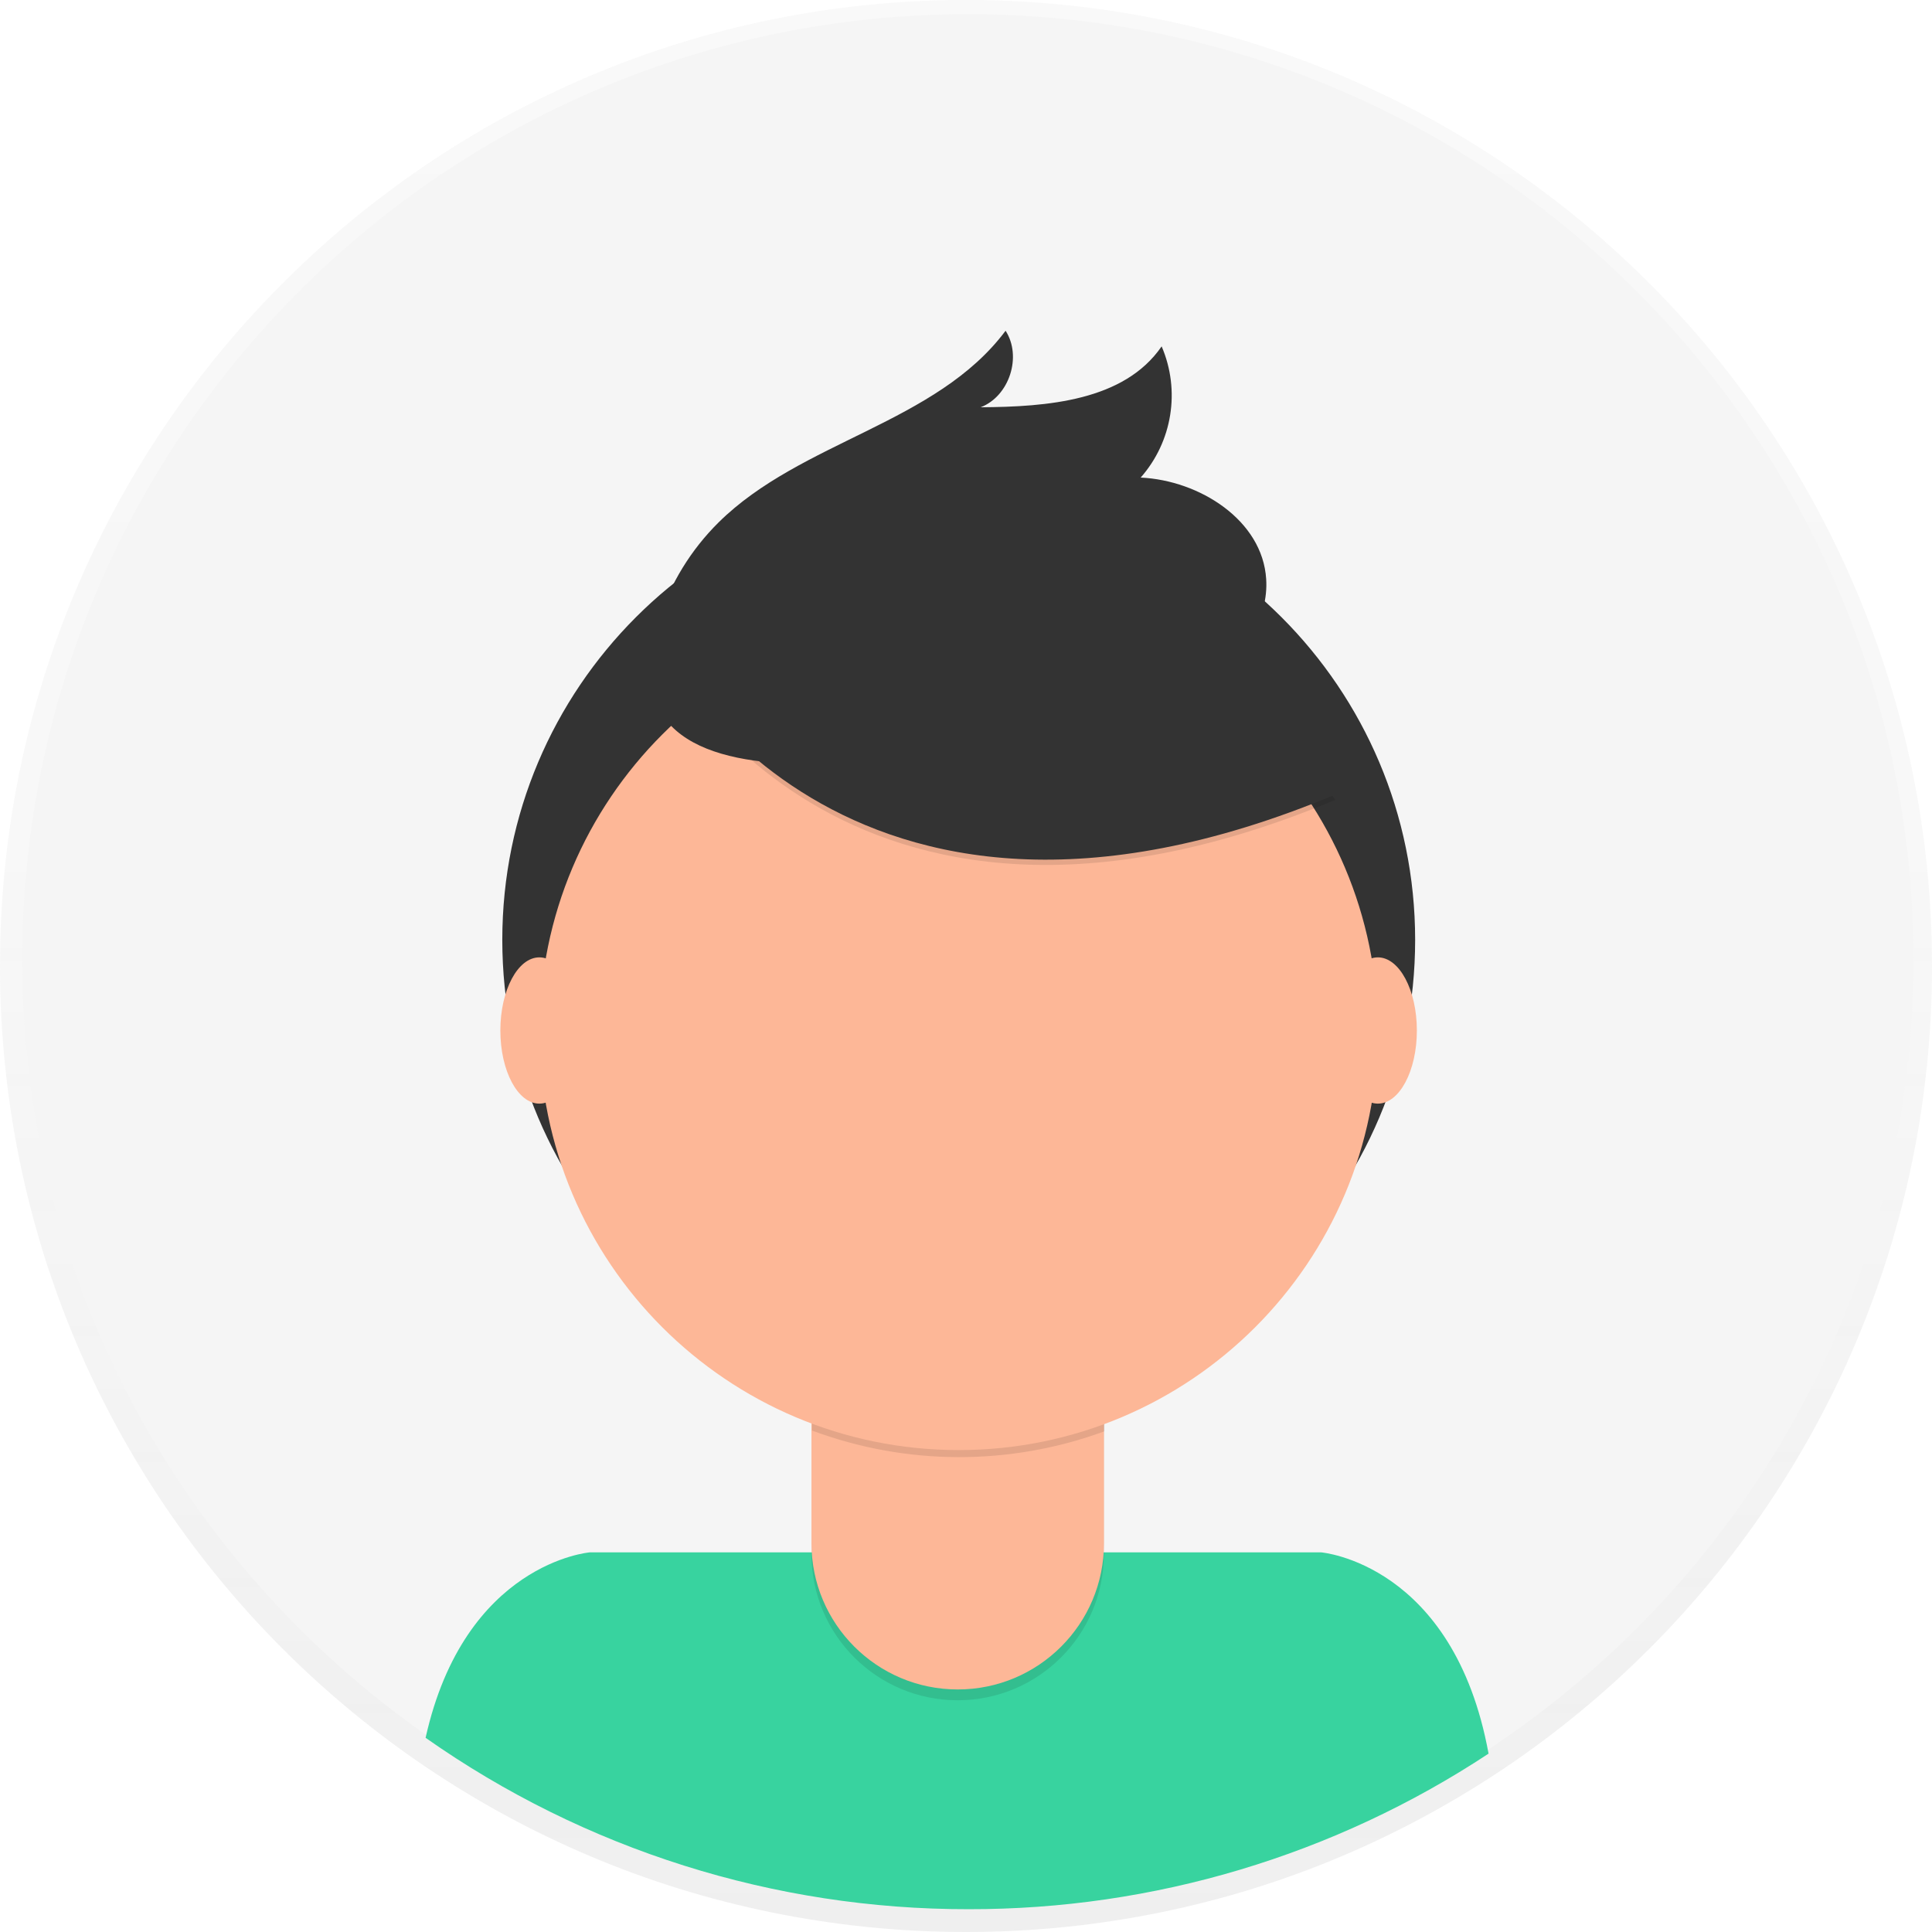
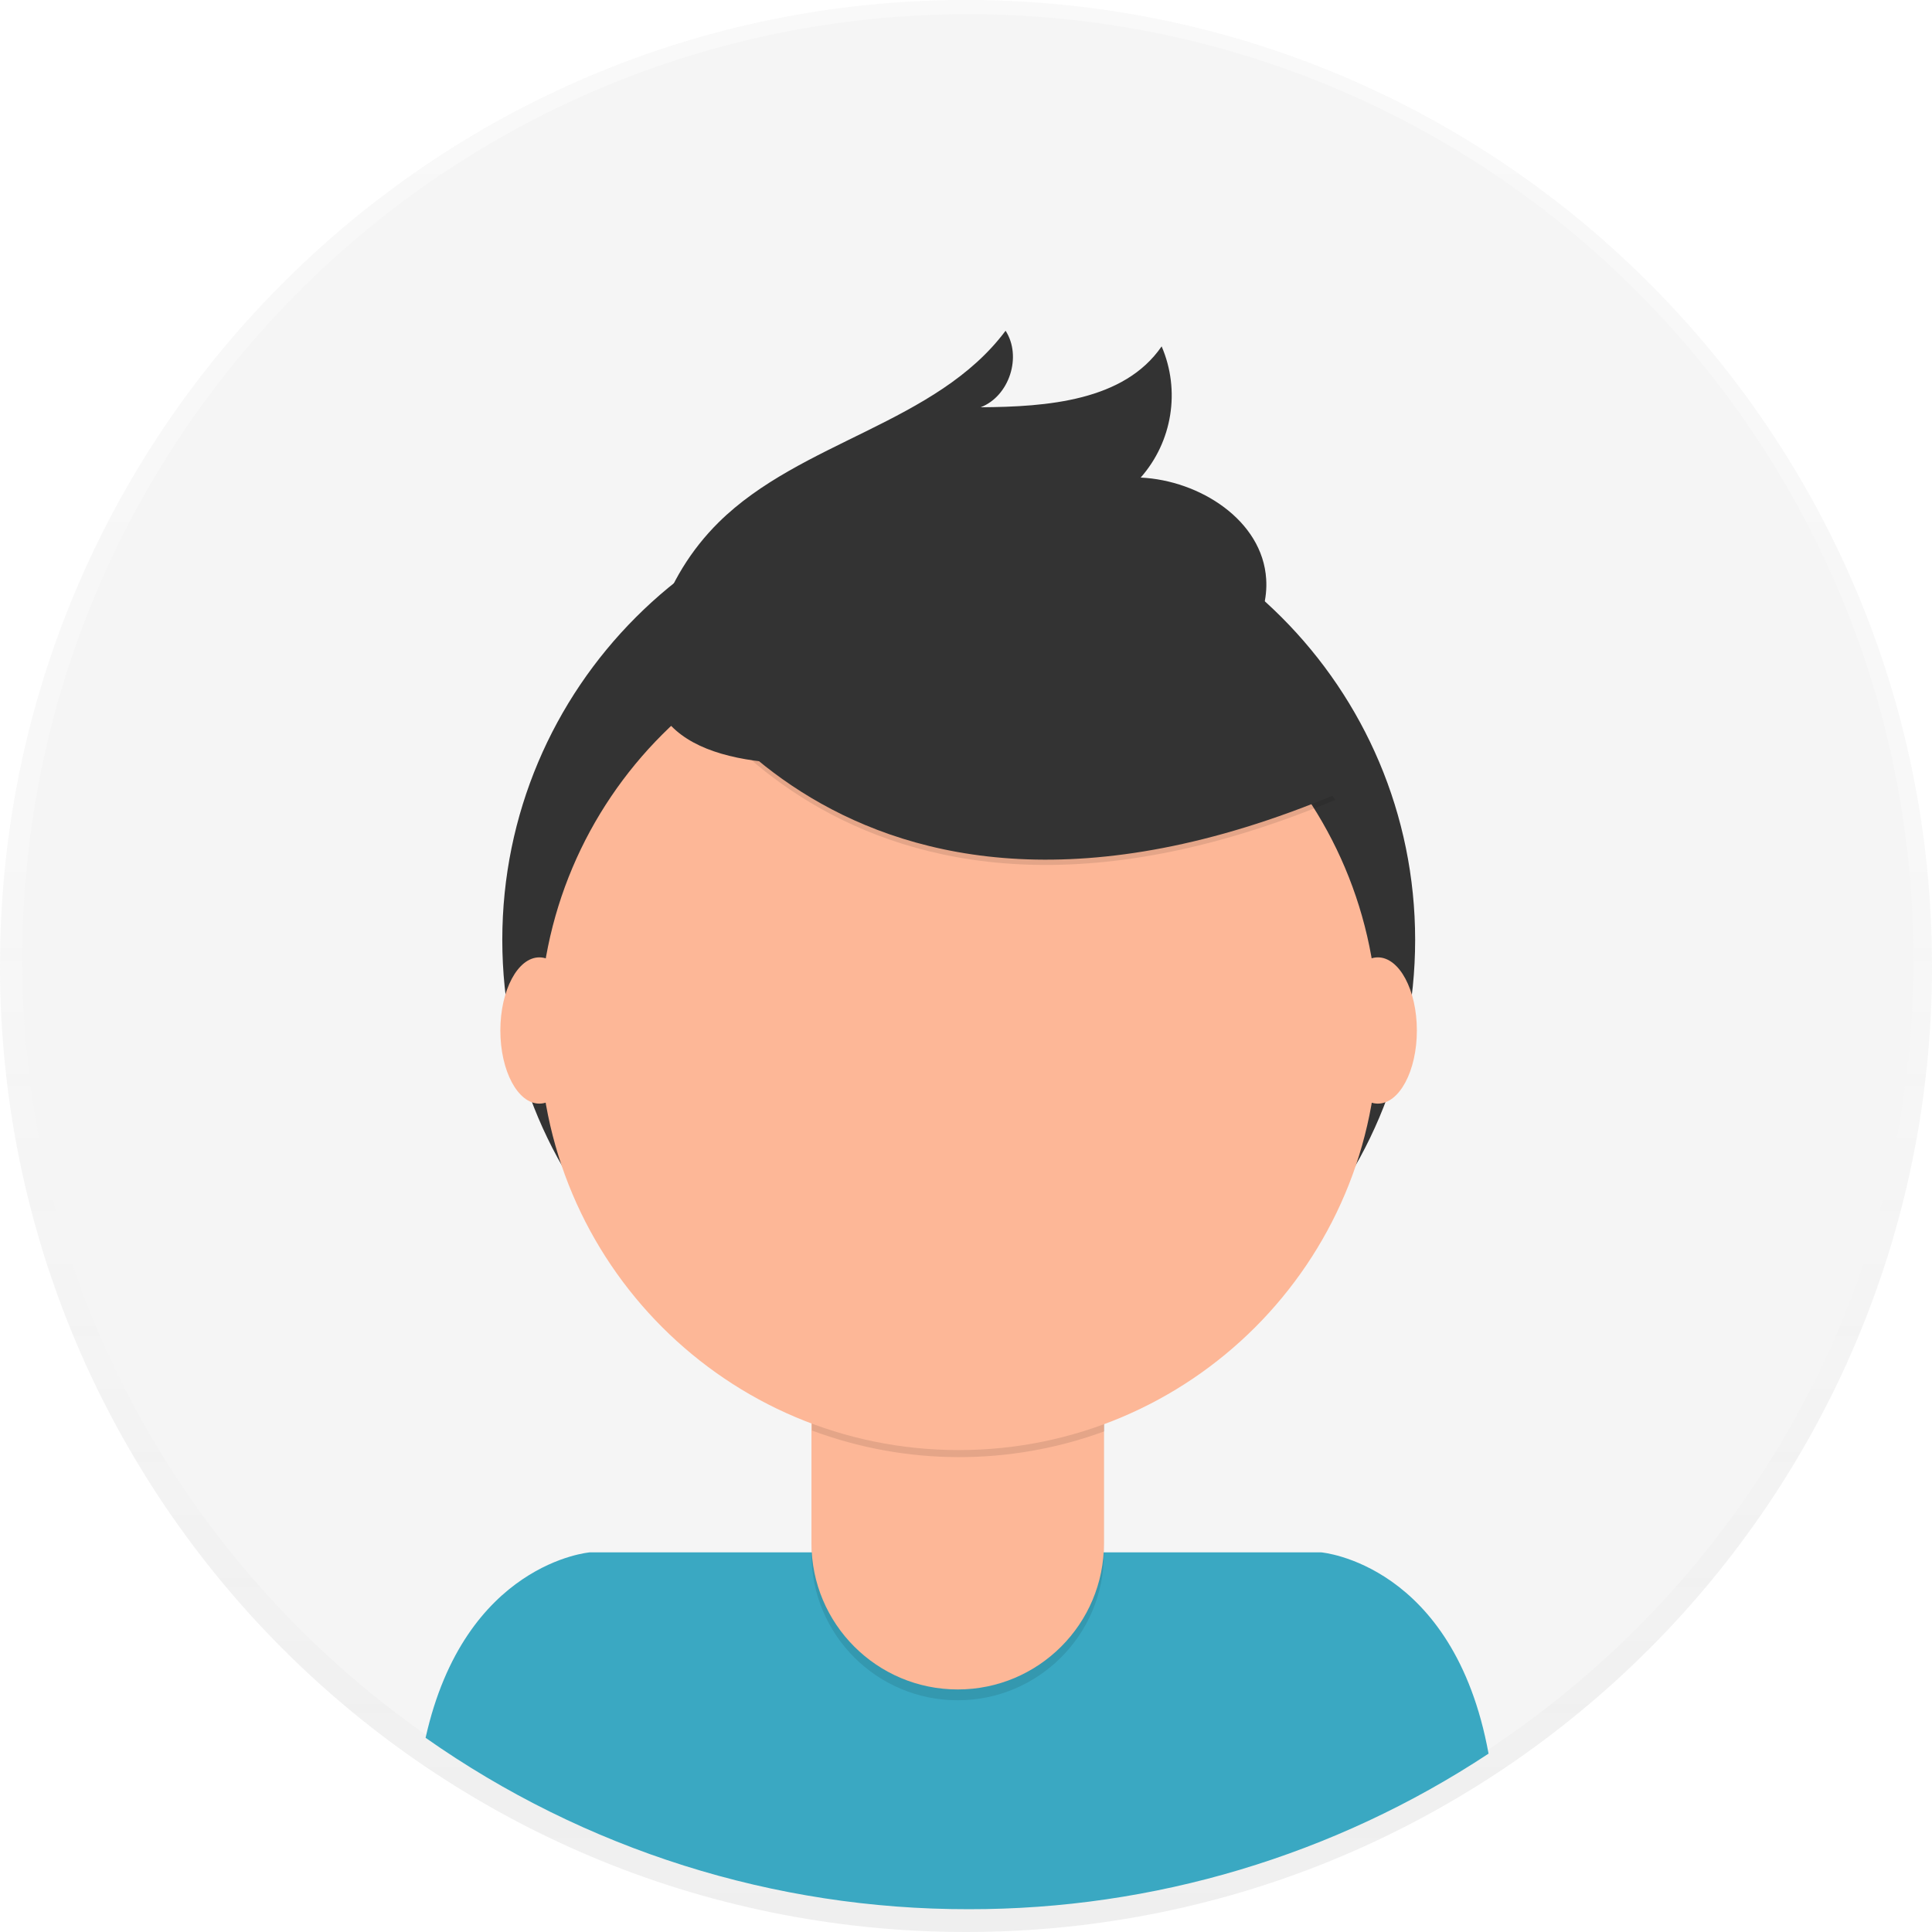
<svg xmlns="http://www.w3.org/2000/svg" id="457bf273-24a3-4fd8-a857-e9b918267d6a" data-name="Layer 1" width="698" height="698" viewBox="0 0 698 698">
  <defs>
    <linearGradient id="b247946c-c62f-4d08-994a-4c3d64e1e98f" x1="349" y1="698" x2="349" gradientUnits="userSpaceOnUse">
      <stop offset="0" stop-color="gray" stop-opacity="0.25" />
      <stop offset="0.54" stop-color="gray" stop-opacity="0.12" />
      <stop offset="1" stop-color="gray" stop-opacity="0.1" />
    </linearGradient>
  </defs>
  <g opacity="0.5">
    <circle cx="349" cy="349" r="349" fill="url(#b247946c-c62f-4d08-994a-4c3d64e1e98f)" />
  </g>
  <circle cx="349.68" cy="346.77" r="341.64" fill="#f5f5f5" />
-   <path d="M601,790.76a340,340,0,0,0,187.79-56.2c-12.59-68.8-60.5-72.72-60.5-72.72H464.09s-45.21,3.71-59.33,67A340.07,340.07,0,0,0,601,790.76Z" transform="translate(-251 -101)" fill="#38d39f" />
+   <path d="M601,790.76a340,340,0,0,0,187.79-56.2c-12.59-68.8-60.5-72.72-60.5-72.72H464.09s-45.21,3.71-59.33,67A340.07,340.07,0,0,0,601,790.76Z" transform="translate(-251 -101)" fill="#3aa8c2" />
  <circle cx="346.37" cy="339.57" r="164.9" fill="#333" />
  <path d="M293.15,476.92H398.81a0,0,0,0,1,0,0v84.53A52.83,52.83,0,0,1,346,614.28h0a52.83,52.83,0,0,1-52.83-52.83V476.92a0,0,0,0,1,0,0Z" opacity="0.1" />
  <path d="M296.5,473h99a3.35,3.35,0,0,1,3.35,3.35v81.18A52.83,52.83,0,0,1,346,610.37h0a52.83,52.83,0,0,1-52.83-52.83V476.35A3.35,3.35,0,0,1,296.5,473Z" fill="#fdb797" />
  <path d="M544.34,617.82a152.07,152.07,0,0,0,105.66.29v-13H544.34Z" transform="translate(-251 -101)" opacity="0.1" />
  <circle cx="346.37" cy="372.44" r="151.45" fill="#fdb797" />
  <path d="M489.49,335.68S553.32,465.24,733.37,390l-41.92-65.73-74.31-26.67Z" transform="translate(-251 -101)" opacity="0.1" />
  <path d="M489.49,333.78s63.83,129.56,243.88,54.3l-41.92-65.73-74.31-26.67Z" transform="translate(-251 -101)" fill="#333" />
  <path d="M488.93,325a87.49,87.49,0,0,1,21.69-35.27c29.79-29.45,78.63-35.66,103.68-69.24,6,9.32,1.36,23.65-9,27.65,24-.16,51.81-2.26,65.38-22a44.89,44.89,0,0,1-7.57,47.4c21.27,1,44,15.4,45.34,36.65.92,14.16-8,27.56-19.59,35.68s-25.71,11.85-39.56,14.9C608.86,369.7,462.54,407.07,488.93,325Z" transform="translate(-251 -101)" fill="#333" />
  <ellipse cx="194.86" cy="372.3" rx="14.09" ry="26.42" fill="#fdb797" />
  <ellipse cx="497.8" cy="372.3" rx="14.09" ry="26.42" fill="#fdb797" />
</svg>
